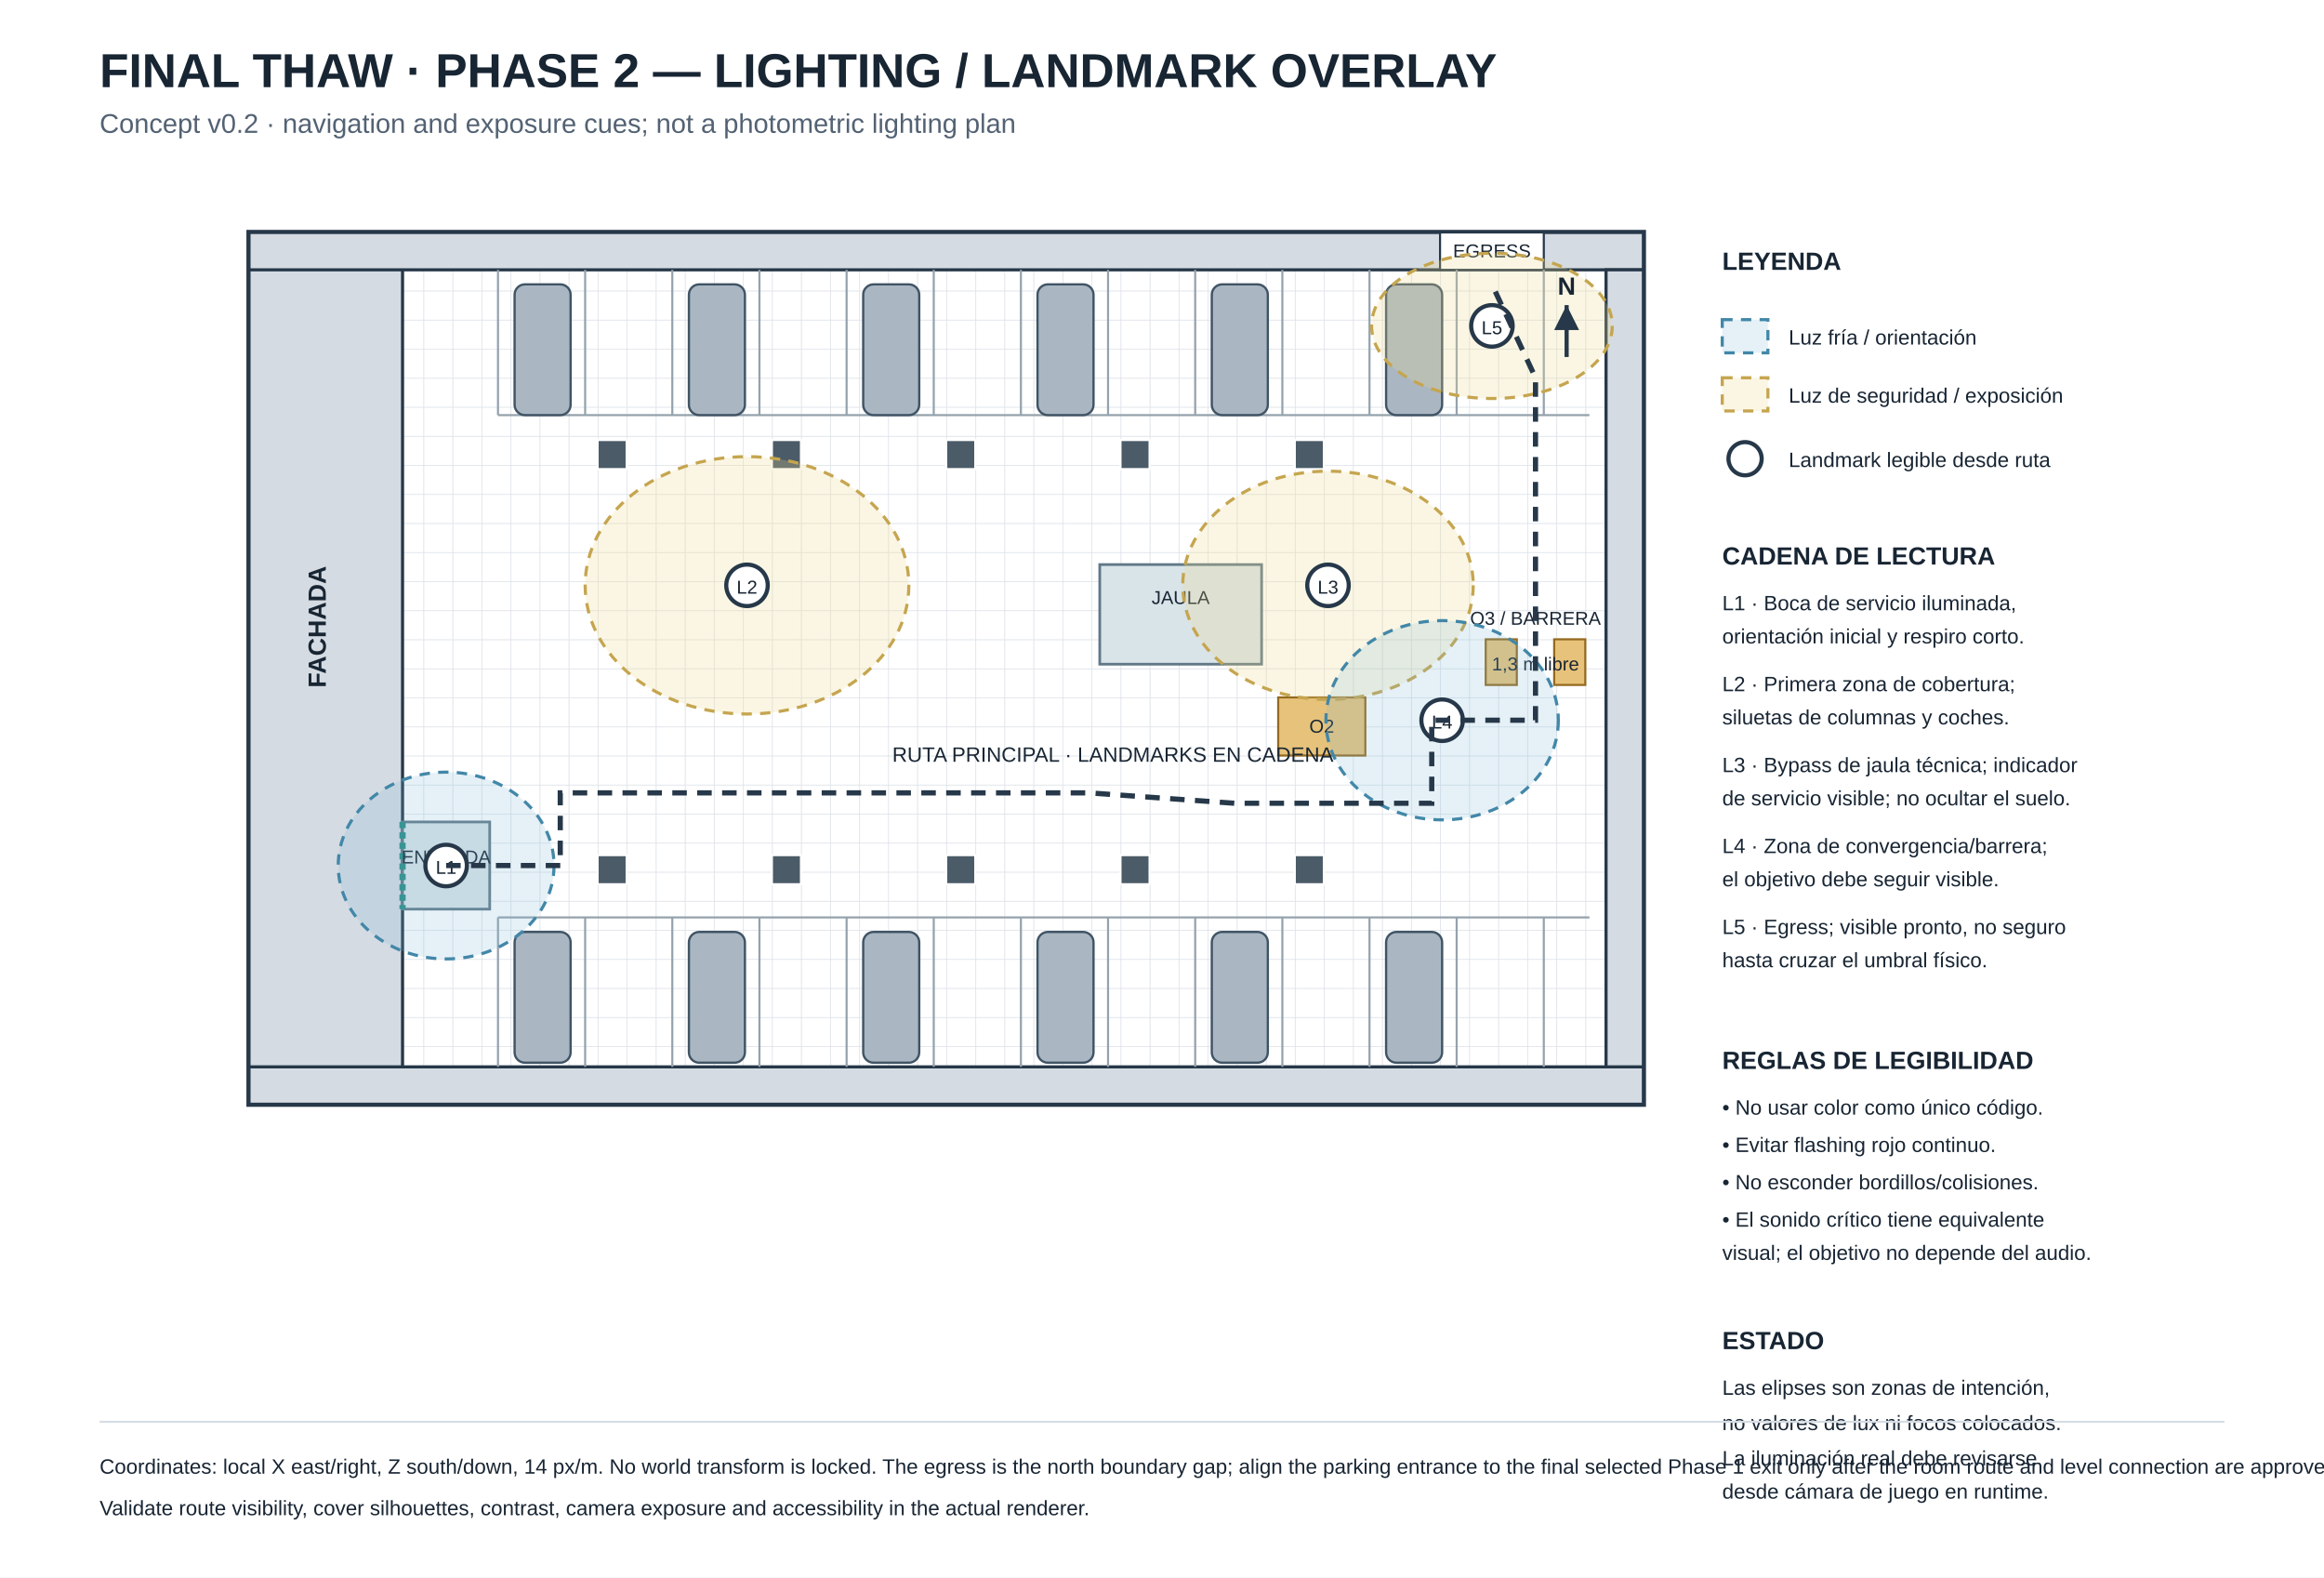
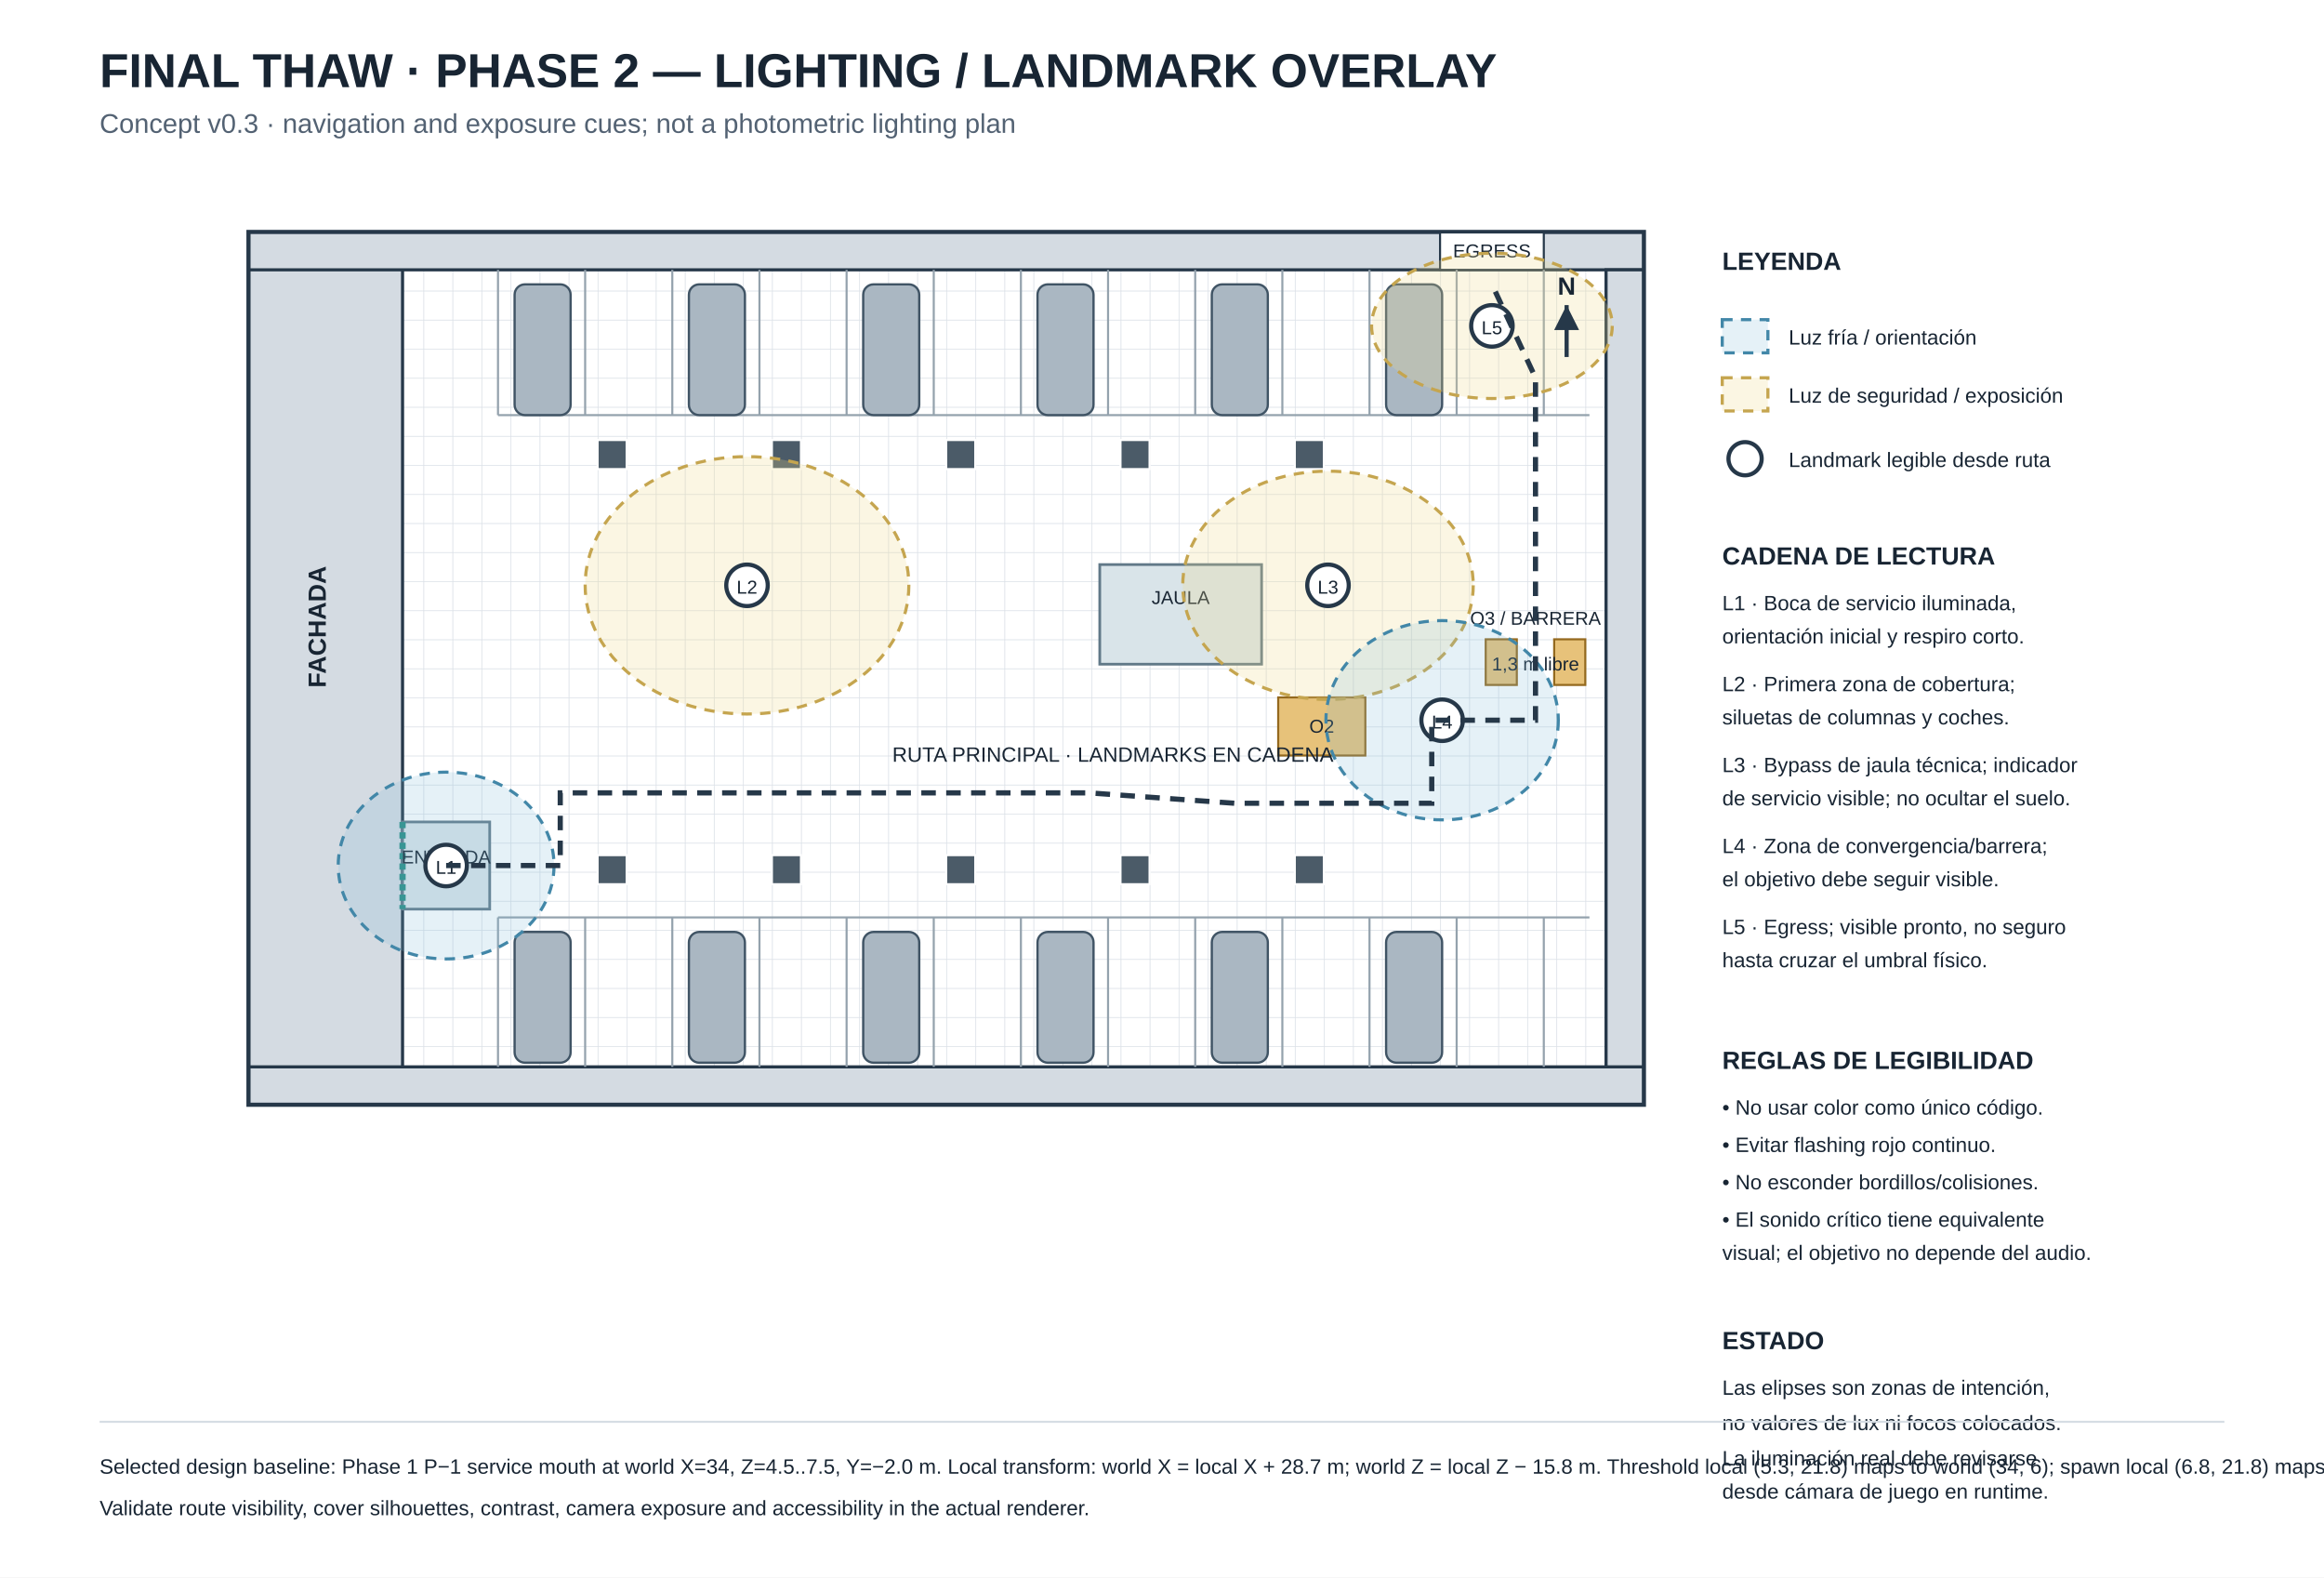
<svg xmlns="http://www.w3.org/2000/svg" width="1120" height="760" viewBox="0 0 1120 760">
  <defs>
    <pattern id="g" width="14" height="14" patternUnits="userSpaceOnUse">
      <path d="M14 0H0V14" fill="none" stroke="#dce2e8" stroke-width=".7" />
    </pattern>
    <marker id="n" markerWidth="8" markerHeight="8" refX="6" refY="3" orient="auto">
      <path d="M0 0L6 3L0 6Z" fill="#263849" />
    </marker>
    <style>text{font-family:Arial,Helvetica,sans-serif;fill:#182533}.title{font-size:23px;font-weight:700}.sub{font-size:13px;fill:#536273}.lab{font-size:12px;font-weight:600}.sm{font-size:10px}.tiny{font-size:9px}.wall{fill:#d4dbe2;stroke:#263849;stroke-width:1.5}.svc{fill:#d9e4e9;stroke:#617988;stroke-width:1.3}.car{fill:#aab7c2;stroke:#405465;stroke-width:1.1;rx:5}.col{fill:#4b5b68;stroke:#fff;stroke-width:1}.warm{fill:#f0d88b;fill-opacity:.24;stroke:#c5a54f;stroke-width:1.5;stroke-dasharray:5 4}.cool{fill:#7db9d9;fill-opacity:.20;stroke:#4287a8;stroke-width:1.5;stroke-dasharray:5 4}.landmark{fill:#fff;stroke:#263849;stroke-width:2}.route{fill:none;stroke:#263849;stroke-width:2.5;stroke-dasharray:7 5}</style>
  </defs>
  <rect width="1120" height="760" fill="#fff" />
  <text x="48" y="42" class="title">FINAL THAW · PHASE 2 — LIGHTING / LANDMARK OVERLAY</text>
-   <text x="48" y="64" class="sub">Concept v0.2 · navigation and exposure cues; not a photometric lighting plan</text>
+   <text x="48" y="64" class="sub">Concept v0.3 · navigation and exposure cues; not a photometric lighting plan</text>
  <g transform="translate(120 112)">
    <rect width="672" height="420" fill="url(#g)" stroke="#263849" stroke-width="2.5" />
    <rect x="0" y="0" width="74" height="420" class="wall" />
    <text x="37" y="190" class="lab" text-anchor="middle" transform="rotate(-90 37 190)">FACHADA</text>
    <rect x="74" y="284" width="42" height="42" class="svc" />
    <path d="M74 284V326" stroke="#278c83" stroke-width="3" stroke-dasharray="3 2" />
    <text x="95" y="304" class="tiny" text-anchor="middle">ENTRADA</text>
    <rect x="0" y="0" width="672" height="18" class="wall" />
    <rect x="574" y="0" width="50" height="18" fill="#fff" stroke="#263849" />
    <text x="599" y="12" class="tiny" text-anchor="middle">EGRESS</text>
    <rect x="654" y="18" width="18" height="402" class="wall" />
    <rect x="0" y="402" width="672" height="18" class="wall" />
    <g stroke="#94a2ad" stroke-width="1" fill="none">
      <path d="M120 18V88 M162 18V88 M204 18V88 M246 18V88 M288 18V88 M330 18V88 M372 18V88 M414 18V88 M456 18V88 M498 18V88 M540 18V88 M582 18V88 M624 18V88 M120 88H646 M120 330V402 M162 330V402 M204 330V402 M246 330V402 M288 330V402 M330 330V402 M372 330V402 M414 330V402 M456 330V402 M498 330V402 M540 330V402 M582 330V402 M624 330V402 M120 330H646" />
    </g>
    <g>
      <rect x="128" y="25" width="27" height="63" class="car" />
      <rect x="212" y="25" width="27" height="63" class="car" />
      <rect x="296" y="25" width="27" height="63" class="car" />
      <rect x="380" y="25" width="27" height="63" class="car" />
      <rect x="464" y="25" width="27" height="63" class="car" />
      <rect x="548" y="25" width="27" height="63" class="car" />
      <rect x="128" y="337" width="27" height="63" class="car" />
      <rect x="212" y="337" width="27" height="63" class="car" />
      <rect x="296" y="337" width="27" height="63" class="car" />
      <rect x="380" y="337" width="27" height="63" class="car" />
      <rect x="464" y="337" width="27" height="63" class="car" />
      <rect x="548" y="337" width="27" height="63" class="car" />
    </g>
    <g>
      <rect x="168" y="100" width="14" height="14" class="col" />
      <rect x="252" y="100" width="14" height="14" class="col" />
      <rect x="336" y="100" width="14" height="14" class="col" />
      <rect x="420" y="100" width="14" height="14" class="col" />
      <rect x="504" y="100" width="14" height="14" class="col" />
      <rect x="168" y="300" width="14" height="14" class="col" />
      <rect x="252" y="300" width="14" height="14" class="col" />
      <rect x="336" y="300" width="14" height="14" class="col" />
      <rect x="420" y="300" width="14" height="14" class="col" />
      <rect x="504" y="300" width="14" height="14" class="col" />
    </g>
    <rect x="410" y="160" width="78" height="48" class="svc" />
    <text x="449" y="179" class="tiny" text-anchor="middle">JAULA</text>
    <rect x="596" y="196" width="15" height="22" fill="#e7c27a" stroke="#94691e" />
    <rect x="629" y="196" width="15" height="22" fill="#e7c27a" stroke="#94691e" />
    <text x="620" y="189" class="tiny" text-anchor="middle">O3 / BARRERA</text>
    <text x="620" y="211" class="tiny" text-anchor="middle">1,3 m libre</text>
    <rect x="496" y="224" width="42" height="28" fill="#e7c27a" stroke="#94691e" />
    <text x="517" y="241" class="tiny" text-anchor="middle">O2</text>
    <ellipse cx="95" cy="305" rx="52" ry="45" class="cool" />
    <ellipse cx="240" cy="170" rx="78" ry="62" class="warm" />
    <ellipse cx="520" cy="170" rx="70" ry="55" class="warm" />
    <ellipse cx="575" cy="235" rx="56" ry="48" class="cool" />
    <ellipse cx="599" cy="45" rx="58" ry="35" class="warm" />
    <circle cx="95" cy="305" r="10" class="landmark" />
    <text x="95" y="309" class="tiny" text-anchor="middle">L1</text>
    <circle cx="240" cy="170" r="10" class="landmark" />
    <text x="240" y="174" class="tiny" text-anchor="middle">L2</text>
    <circle cx="520" cy="170" r="10" class="landmark" />
    <text x="520" y="174" class="tiny" text-anchor="middle">L3</text>
    <circle cx="575" cy="235" r="10" class="landmark" />
    <text x="575" y="239" class="tiny" text-anchor="middle">L4</text>
    <circle cx="599" cy="45" r="10" class="landmark" />
    <text x="599" y="49" class="tiny" text-anchor="middle">L5</text>
    <path d="M95 305L130 305L150 305L150 270L200 270L270 270L320 270L405 270L475 275L535 275L570 275L570 235L620 235L620 218L620 70L599 25" class="route" />
    <text x="310" y="255" class="sm">RUTA PRINCIPAL · LANDMARKS EN CADENA</text>
    <path d="M635 60L635 35" stroke="#263849" stroke-width="2" marker-end="url(#n)" />
    <text x="635" y="30" class="lab" text-anchor="middle">N</text>
  </g>
  <g transform="translate(830 130)">
    <text x="0" y="0" class="lab">LEYENDA</text>
    <rect x="0" y="24" width="22" height="16" class="cool" />
    <text x="32" y="36" class="sm">Luz fría / orientación</text>
    <rect x="0" y="52" width="22" height="16" class="warm" />
    <text x="32" y="64" class="sm">Luz de seguridad / exposición</text>
    <circle cx="11" cy="91" r="8" class="landmark" />
    <text x="32" y="95" class="sm">Landmark legible desde ruta</text>
    <text x="0" y="142" class="lab">CADENA DE LECTURA</text>
    <text x="0" y="164" class="sm">L1 · Boca de servicio iluminada,</text>
    <text x="0" y="180" class="sm">   orientación inicial y respiro corto.</text>
    <text x="0" y="203" class="sm">L2 · Primera zona de cobertura;</text>
    <text x="0" y="219" class="sm">   siluetas de columnas y coches.</text>
    <text x="0" y="242" class="sm">L3 · Bypass de jaula técnica; indicador</text>
    <text x="0" y="258" class="sm">   de servicio visible; no ocultar el suelo.</text>
    <text x="0" y="281" class="sm">L4 · Zona de convergencia/barrera;</text>
    <text x="0" y="297" class="sm">   el objetivo debe seguir visible.</text>
    <text x="0" y="320" class="sm">L5 · Egress; visible pronto, no seguro</text>
    <text x="0" y="336" class="sm">   hasta cruzar el umbral físico.</text>
    <text x="0" y="385" class="lab">REGLAS DE LEGIBILIDAD</text>
    <text x="0" y="407" class="sm">• No usar color como único código.</text>
    <text x="0" y="425" class="sm">• Evitar flashing rojo continuo.</text>
    <text x="0" y="443" class="sm">• No esconder bordillos/colisiones.</text>
    <text x="0" y="461" class="sm">• El sonido crítico tiene equivalente</text>
    <text x="0" y="477" class="sm">  visual; el objetivo no depende del audio.</text>
    <text x="0" y="520" class="lab">ESTADO</text>
    <text x="0" y="542" class="sm">Las elipses son zonas de intención,</text>
    <text x="0" y="559" class="sm">no valores de lux ni focos colocados.</text>
    <text x="0" y="576" class="sm">La iluminación real debe revisarse</text>
    <text x="0" y="592" class="sm">desde cámara de juego en runtime.</text>
  </g>
  <line x1="48" y1="685" x2="1072" y2="685" stroke="#d6dde4" />
-   <text x="48" y="710" class="sm">Coordinates: local X east/right, Z south/down, 14 px/m. No world transform is locked. The egress is the north boundary gap; align the parking entrance to the final selected Phase 1 exit only after the room route and level connection are approved. Lighting and landmark locations remain proposals.</text>
+   <text x="48" y="710" class="sm">Selected design baseline: Phase 1 P−1 service mouth at world X=34, Z=4.5..7.5, Y=−2.0 m. Local transform: world X = local X + 28.7 m; world Z = local Z − 15.8 m. Threshold local (5.3, 21.8) maps to world (34, 6); spawn local (6.8, 21.8) maps to (35.5, 6); far egress local (42.8, 1.8) maps to (71.5, −14). Lighting/landmark locations remain proposals; runtime verification pending.</text>
  <text x="48" y="730" class="sm">Validate route visibility, cover silhouettes, contrast, camera exposure and accessibility in the actual renderer.</text>
</svg>
